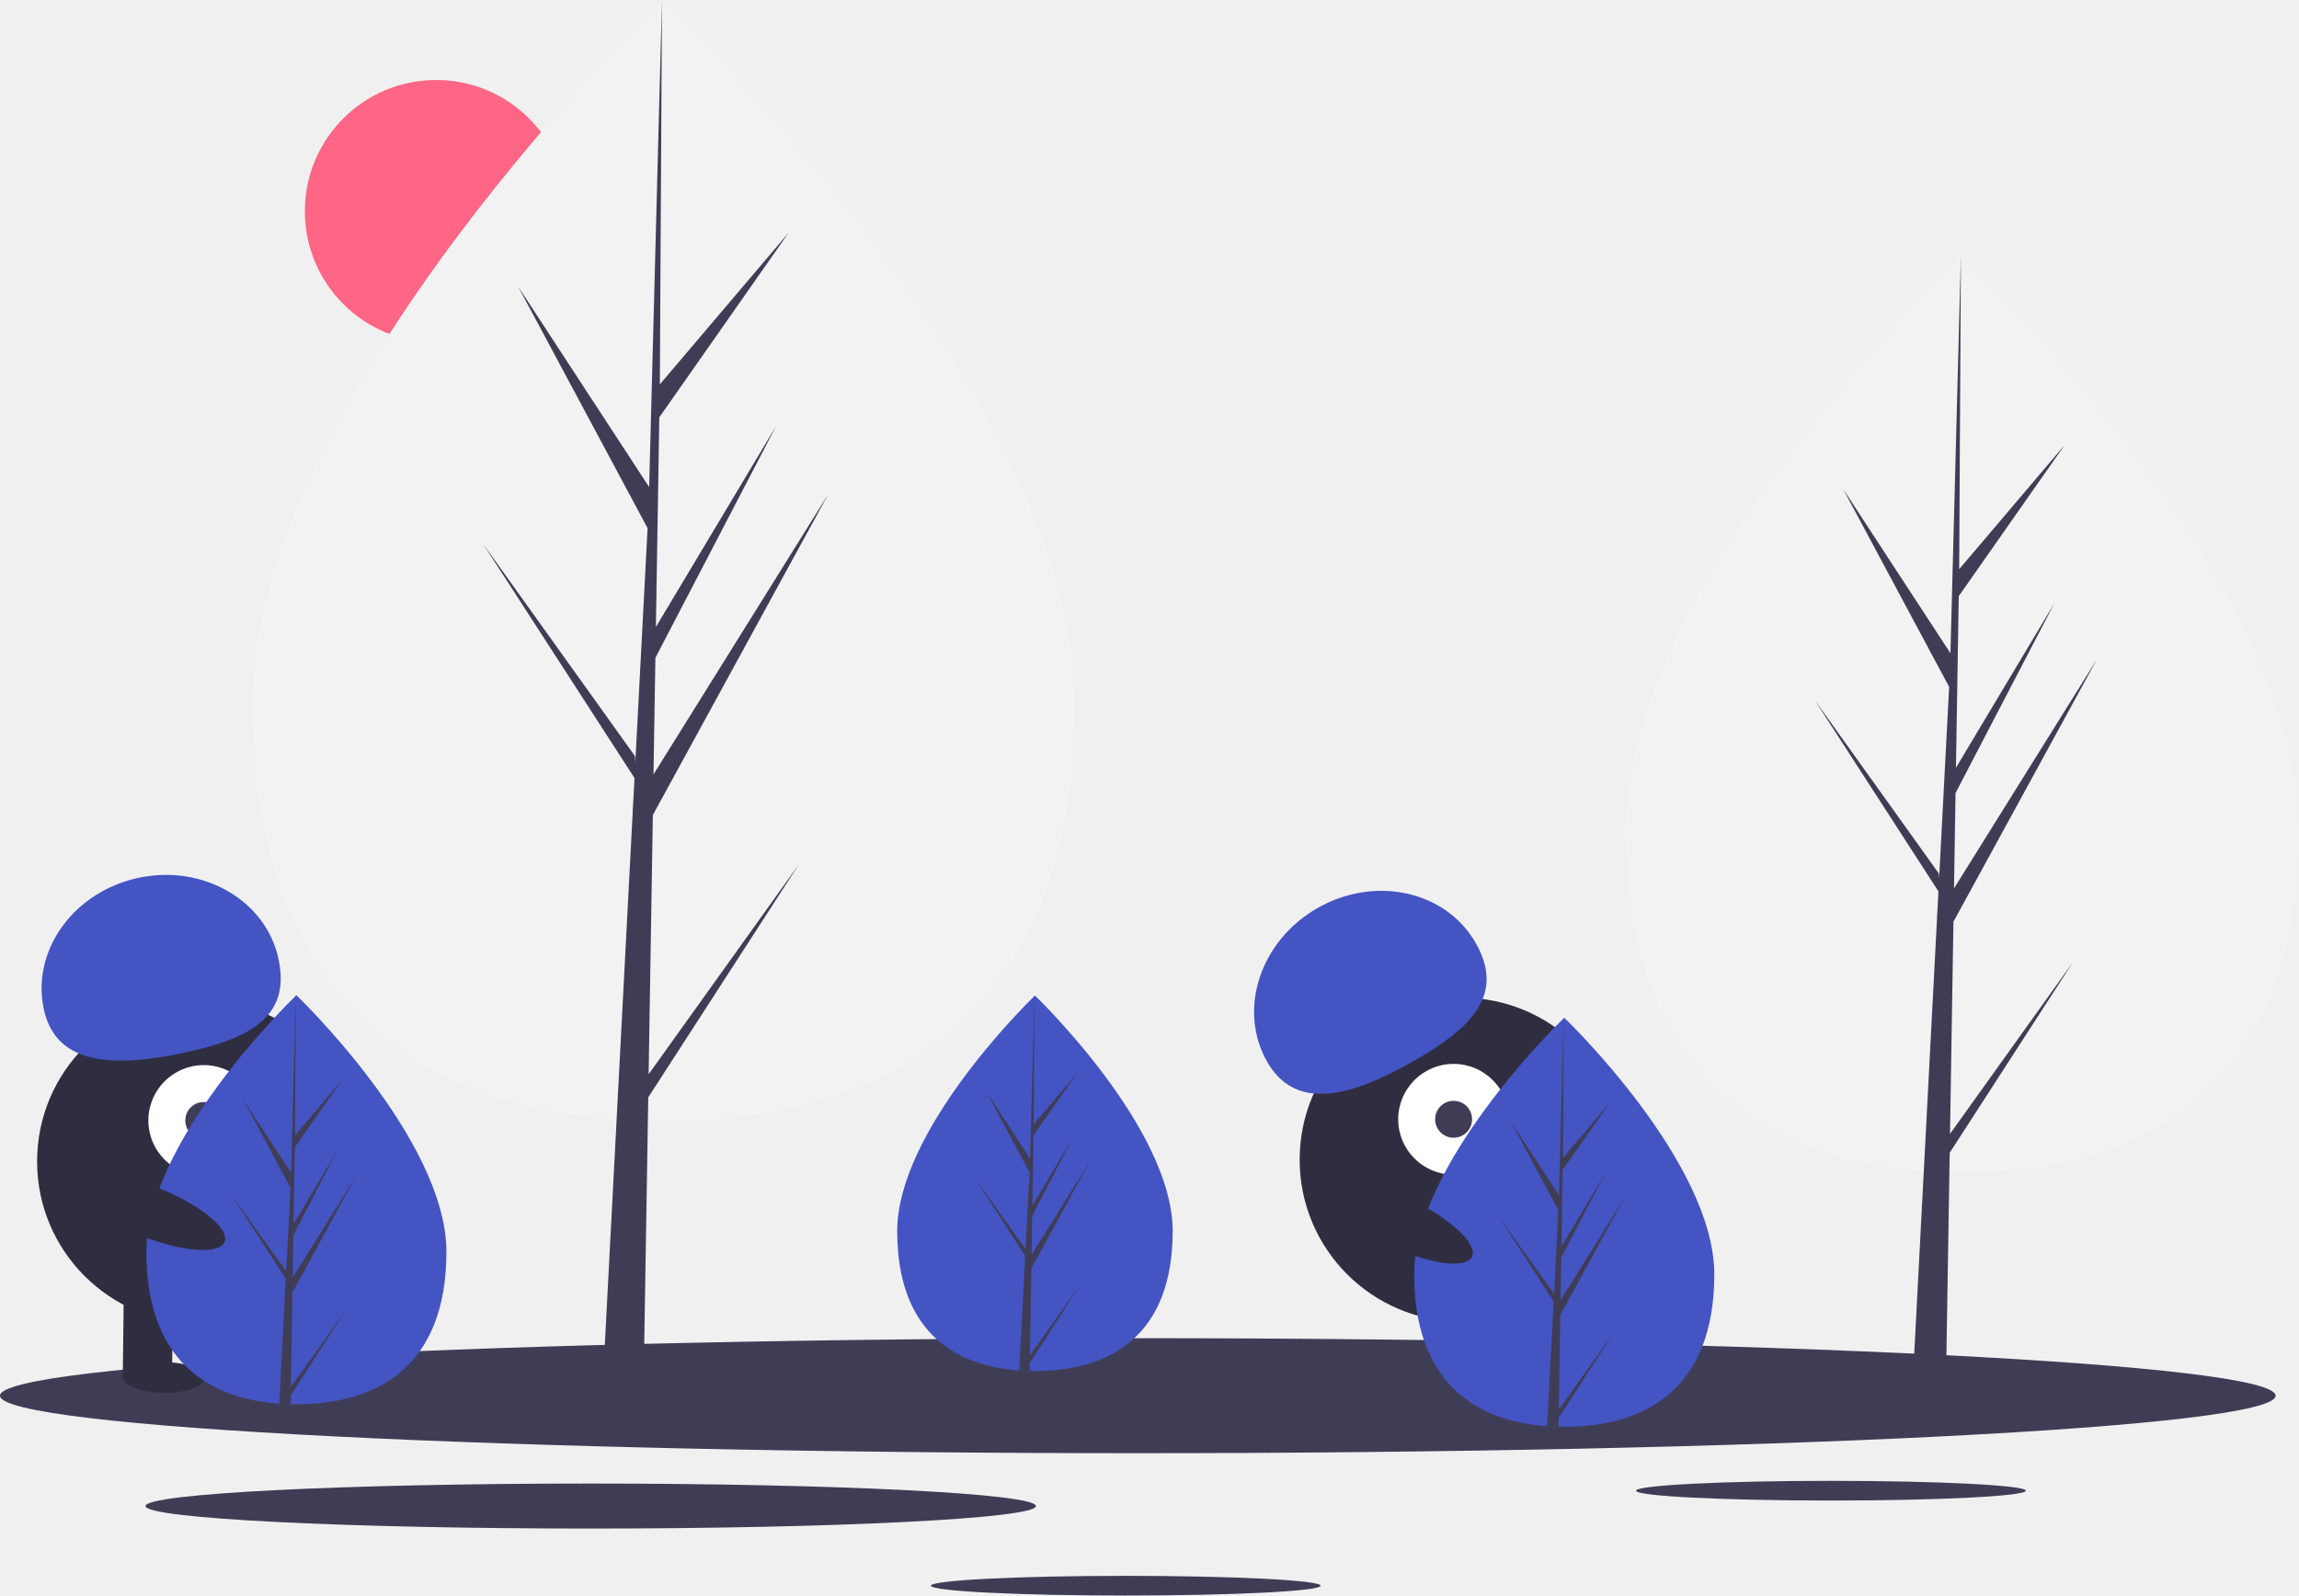
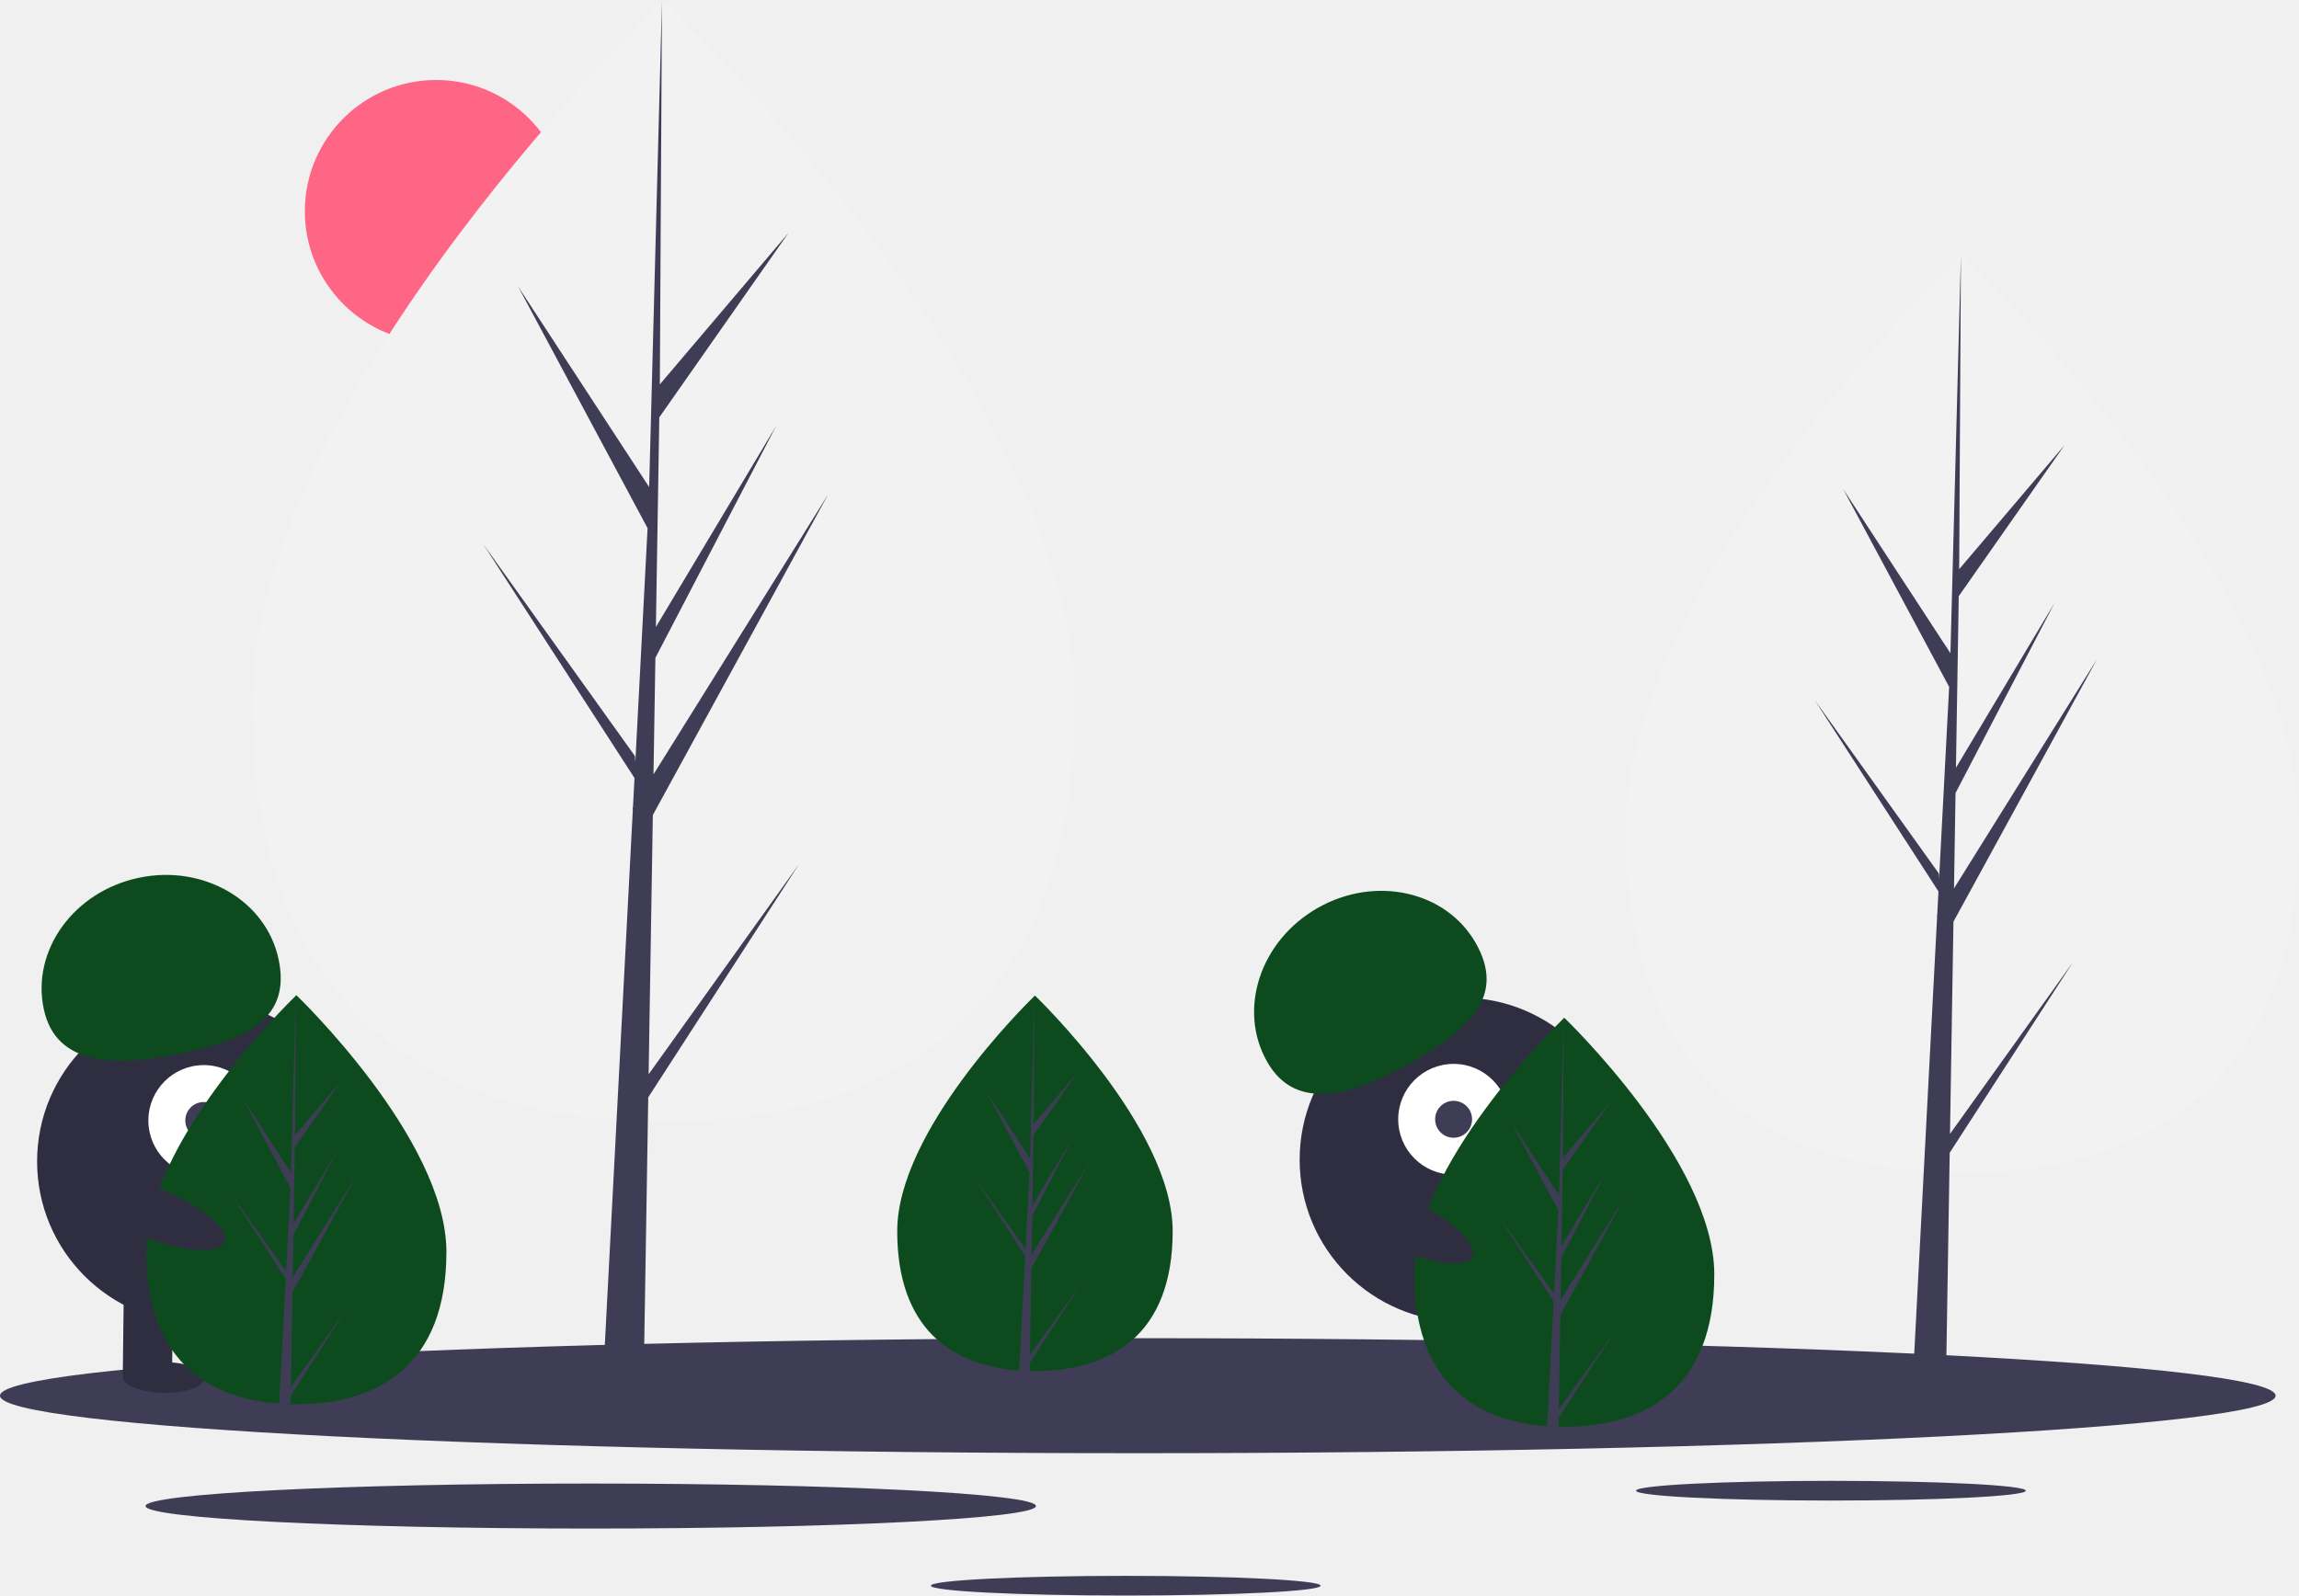
<svg xmlns="http://www.w3.org/2000/svg" id="a706cf1c-1654-439b-8fcf-310eb7aa0e00" data-name="Layer 1" width="1120.592" height="777.916" viewBox="0 0 1120.592 777.916">
  <circle cx="212.592" cy="103" r="64" fill="#ff6584" />
  <path d="M563.68,404.164c0,151.011-89.774,203.739-200.516,203.739S162.649,555.175,162.649,404.164,363.165,61.042,363.165,61.042,563.68,253.152,563.68,404.164Z" transform="translate(-39.70387 -61.04208)" fill="#f2f2f2" />
  <polygon points="316.156 523.761 318.21 397.378 403.674 241.024 318.532 377.552 319.455 320.725 378.357 207.605 319.699 305.687 319.699 305.687 321.359 203.481 384.433 113.423 321.621 187.409 322.658 0 316.138 248.096 316.674 237.861 252.547 139.704 315.646 257.508 309.671 371.654 309.493 368.625 235.565 265.329 309.269 379.328 308.522 393.603 308.388 393.818 308.449 394.99 293.29 684.589 313.544 684.589 315.974 535.005 389.496 421.285 316.156 523.761" fill="#3f3d56" />
  <path d="M1160.296,466.014c0,123.61-73.484,166.77-164.132,166.77s-164.132-43.16-164.132-166.77S996.165,185.152,996.165,185.152,1160.296,342.404,1160.296,466.014Z" transform="translate(-39.70387 -61.04208)" fill="#f2f2f2" />
  <polygon points="950.482 552.833 952.162 449.383 1022.119 321.4 952.426 433.154 953.182 386.639 1001.396 294.044 953.382 374.329 953.382 374.329 954.741 290.669 1006.369 216.952 954.954 277.514 955.804 124.11 950.467 327.188 950.906 318.811 898.414 238.464 950.064 334.893 945.173 428.327 945.027 425.847 884.514 341.294 944.844 434.608 944.232 446.293 944.123 446.469 944.173 447.428 931.764 684.478 948.343 684.478 950.332 562.037 1010.514 468.952 950.482 552.833" fill="#3f3d56" />
  <ellipse cx="554.592" cy="680.479" rx="554.592" ry="28.034" fill="#3f3d56" />
  <ellipse cx="892.445" cy="726.797" rx="94.989" ry="4.802" fill="#3f3d56" />
  <ellipse cx="548.72" cy="773.114" rx="94.989" ry="4.802" fill="#3f3d56" />
  <ellipse cx="287.944" cy="734.279" rx="217.014" ry="10.97" fill="#3f3d56" />
  <circle cx="97.084" cy="566.27" r="79" fill="#2f2e41" />
  <rect x="99.805" y="689.023" width="24" height="43" transform="translate(-31.32451 -62.31008) rotate(0.67509)" fill="#2f2e41" />
  <rect x="147.802" y="689.589" width="24" height="43" transform="translate(-31.31452 -62.87555) rotate(0.67509)" fill="#2f2e41" />
  <ellipse cx="119.546" cy="732.616" rx="7.5" ry="20" transform="translate(-654.1319 782.4795) rotate(-89.32491)" fill="#2f2e41" />
  <ellipse cx="167.554" cy="732.182" rx="7.5" ry="20" transform="translate(-606.2547 830.0553) rotate(-89.32491)" fill="#2f2e41" />
  <circle cx="99.319" cy="546.295" r="27" fill="#fff" />
  <circle cx="99.319" cy="546.295" r="9" fill="#3f3d56" />
-   <path d="M61.026,552.946c-6.042-28.641,14.688-57.265,46.3-63.934s62.138,11.143,68.18,39.784-14.978,38.93-46.591,45.599S67.068,581.587,61.026,552.946Z" transform="translate(-39.70387 -61.04208)" fill="#4454c3" />
-   <path d="M257.296,671.384c0,55.076-32.74,74.306-73.13,74.306q-1.404,0-2.803-.031c-1.871-.04-3.725-.129-5.556-.254-36.451-2.58-64.771-22.799-64.771-74.021,0-53.008,67.739-119.896,72.827-124.846l.009-.009c.196-.192.294-.285.294-.285S257.296,616.308,257.296,671.384Z" transform="translate(-39.70387 -61.04208)" fill="#4454c3" />
+   <path d="M61.026,552.946c-6.042-28.641,14.688-57.265,46.3-63.934s62.138,11.143,68.18,39.784-14.978,38.93-46.591,45.599S67.068,581.587,61.026,552.946Z" transform="translate(-39.70387 -61.04208)" fill="#0D4B1F" />
+   <path d="M257.296,671.384c0,55.076-32.74,74.306-73.13,74.306q-1.404,0-2.803-.031c-1.871-.04-3.725-.129-5.556-.254-36.451-2.58-64.771-22.799-64.771-74.021,0-53.008,67.739-119.896,72.827-124.846l.009-.009c.196-.192.294-.285.294-.285S257.296,616.308,257.296,671.384Z" transform="translate(-39.70387 -61.04208)" fill="#0D4B1F" />
  <path d="M181.502,737.265l26.747-37.374-26.814,41.477-.071,4.291c-1.871-.04-3.725-.129-5.556-.254l2.883-55.103-.022-.428.049-.08.272-5.204-26.881-41.58,26.965,37.677.062,1.105,2.179-41.633-23.013-42.966,23.294,35.658,2.268-86.314.009-.294v.285l-.379,68.064,22.911-26.983-23.004,32.847-.606,37.276L204.185,621.958l-21.48,41.259-.339,20.723,31.056-49.791-31.171,57.023Z" transform="translate(-39.70387 -61.04208)" fill="#3f3d56" />
  <circle cx="712.485" cy="565.415" r="79" fill="#2f2e41" />
  <rect x="741.777" y="691.824" width="24" height="43" transform="translate(-215.9946 191.864) rotate(-17.08345)" fill="#2f2e41" />
  <rect x="787.659" y="677.723" width="24" height="43" transform="matrix(0.95588, -0.29376, 0.29376, 0.95588, -209.8279, 204.7204)" fill="#2f2e41" />
  <ellipse cx="767.887" cy="732.003" rx="20" ry="7.5" transform="translate(-220.8593 196.8331) rotate(-17.08345)" fill="#2f2e41" />
  <ellipse cx="813.475" cy="716.946" rx="20" ry="7.5" transform="translate(-214.4248 209.561) rotate(-17.08345)" fill="#2f2e41" />
  <circle cx="708.522" cy="545.71" r="27" fill="#fff" />
  <circle cx="708.522" cy="545.71" r="9" fill="#3f3d56" />
-   <path d="M657.355,578.743c-14.49-25.433-3.478-59.016,24.594-75.009s62.576-8.341,77.065,17.093-2.391,41.644-30.463,57.637S671.845,604.176,657.355,578.743Z" transform="translate(-39.70387 -61.04208)" fill="#4454c3" />
-   <path d="M611.296,661.299c0,50.557-30.054,68.21-67.13,68.21q-1.288,0-2.573-.029c-1.718-.037-3.419-.119-5.1-.233-33.461-2.368-59.457-20.929-59.457-67.948,0-48.659,62.181-110.059,66.852-114.603l.008-.008c.18-.176.27-.262.27-.262S611.296,610.742,611.296,661.299Z" transform="translate(-39.70387 -61.04208)" fill="#4454c3" />
+   <path d="M657.355,578.743c-14.49-25.433-3.478-59.016,24.594-75.009s62.576-8.341,77.065,17.093-2.391,41.644-30.463,57.637S671.845,604.176,657.355,578.743Z" transform="translate(-39.70387 -61.04208)" fill="#0D4B1F" />
+   <path d="M611.296,661.299c0,50.557-30.054,68.21-67.13,68.21q-1.288,0-2.573-.029c-1.718-.037-3.419-.119-5.1-.233-33.461-2.368-59.457-20.929-59.457-67.948,0-48.659,62.181-110.059,66.852-114.603l.008-.008c.18-.176.27-.262.27-.262S611.296,610.742,611.296,661.299Z" transform="translate(-39.70387 -61.04208)" fill="#0D4B1F" />
  <path d="M541.72,721.774l24.553-34.307-24.614,38.074-.065,3.939c-1.718-.037-3.419-.119-5.1-.233l2.646-50.582-.02-.393.045-.074.249-4.777-24.675-38.168,24.753,34.585.057,1.014,2-38.217-21.125-39.44L541.806,625.928l2.082-79.232.008-.27v.262l-.348,62.48,21.031-24.769-21.117,30.152-.556,34.217,19.636-32.839-19.718,37.874-.311,19.023,28.508-45.706-28.614,52.344Z" transform="translate(-39.70387 -61.04208)" fill="#3f3d56" />
-   <path d="M875.296,682.384c0,55.076-32.74,74.306-73.13,74.306q-1.403,0-2.803-.031c-1.871-.04-3.725-.129-5.556-.254-36.451-2.58-64.771-22.799-64.771-74.021,0-53.008,67.739-119.896,72.827-124.846l.009-.009c.196-.192.294-.285.294-.285S875.296,627.308,875.296,682.384Z" transform="translate(-39.70387 -61.04208)" fill="#4454c3" />
+   <path d="M875.296,682.384c0,55.076-32.74,74.306-73.13,74.306q-1.403,0-2.803-.031c-1.871-.04-3.725-.129-5.556-.254-36.451-2.58-64.771-22.799-64.771-74.021,0-53.008,67.739-119.896,72.827-124.846l.009-.009c.196-.192.294-.285.294-.285S875.296,627.308,875.296,682.384Z" transform="translate(-39.70387 -61.04208)" fill="#0D4B1F" />
  <path d="M799.502,748.265l26.747-37.374-26.814,41.477-.071,4.291c-1.871-.04-3.725-.129-5.556-.254l2.883-55.103-.022-.428.049-.08.272-5.204L770.108,654.011l26.965,37.677.062,1.105,2.179-41.633-23.013-42.966,23.294,35.658,2.268-86.314.009-.294v.285l-.379,68.064,22.911-26.983-23.004,32.847-.606,37.276L822.185,632.958l-21.48,41.259-.339,20.723,31.056-49.791-31.171,57.023Z" transform="translate(-39.70387 -61.04208)" fill="#3f3d56" />
  <ellipse cx="721.517" cy="656.822" rx="12.4" ry="39.5" transform="translate(-220.8352 966.2232) rotate(-64.62574)" fill="#2f2e41" />
  <ellipse cx="112.517" cy="651.822" rx="12.4" ry="39.5" transform="translate(-574.0794 452.7137) rotate(-68.15829)" fill="#2f2e41" />
</svg>
